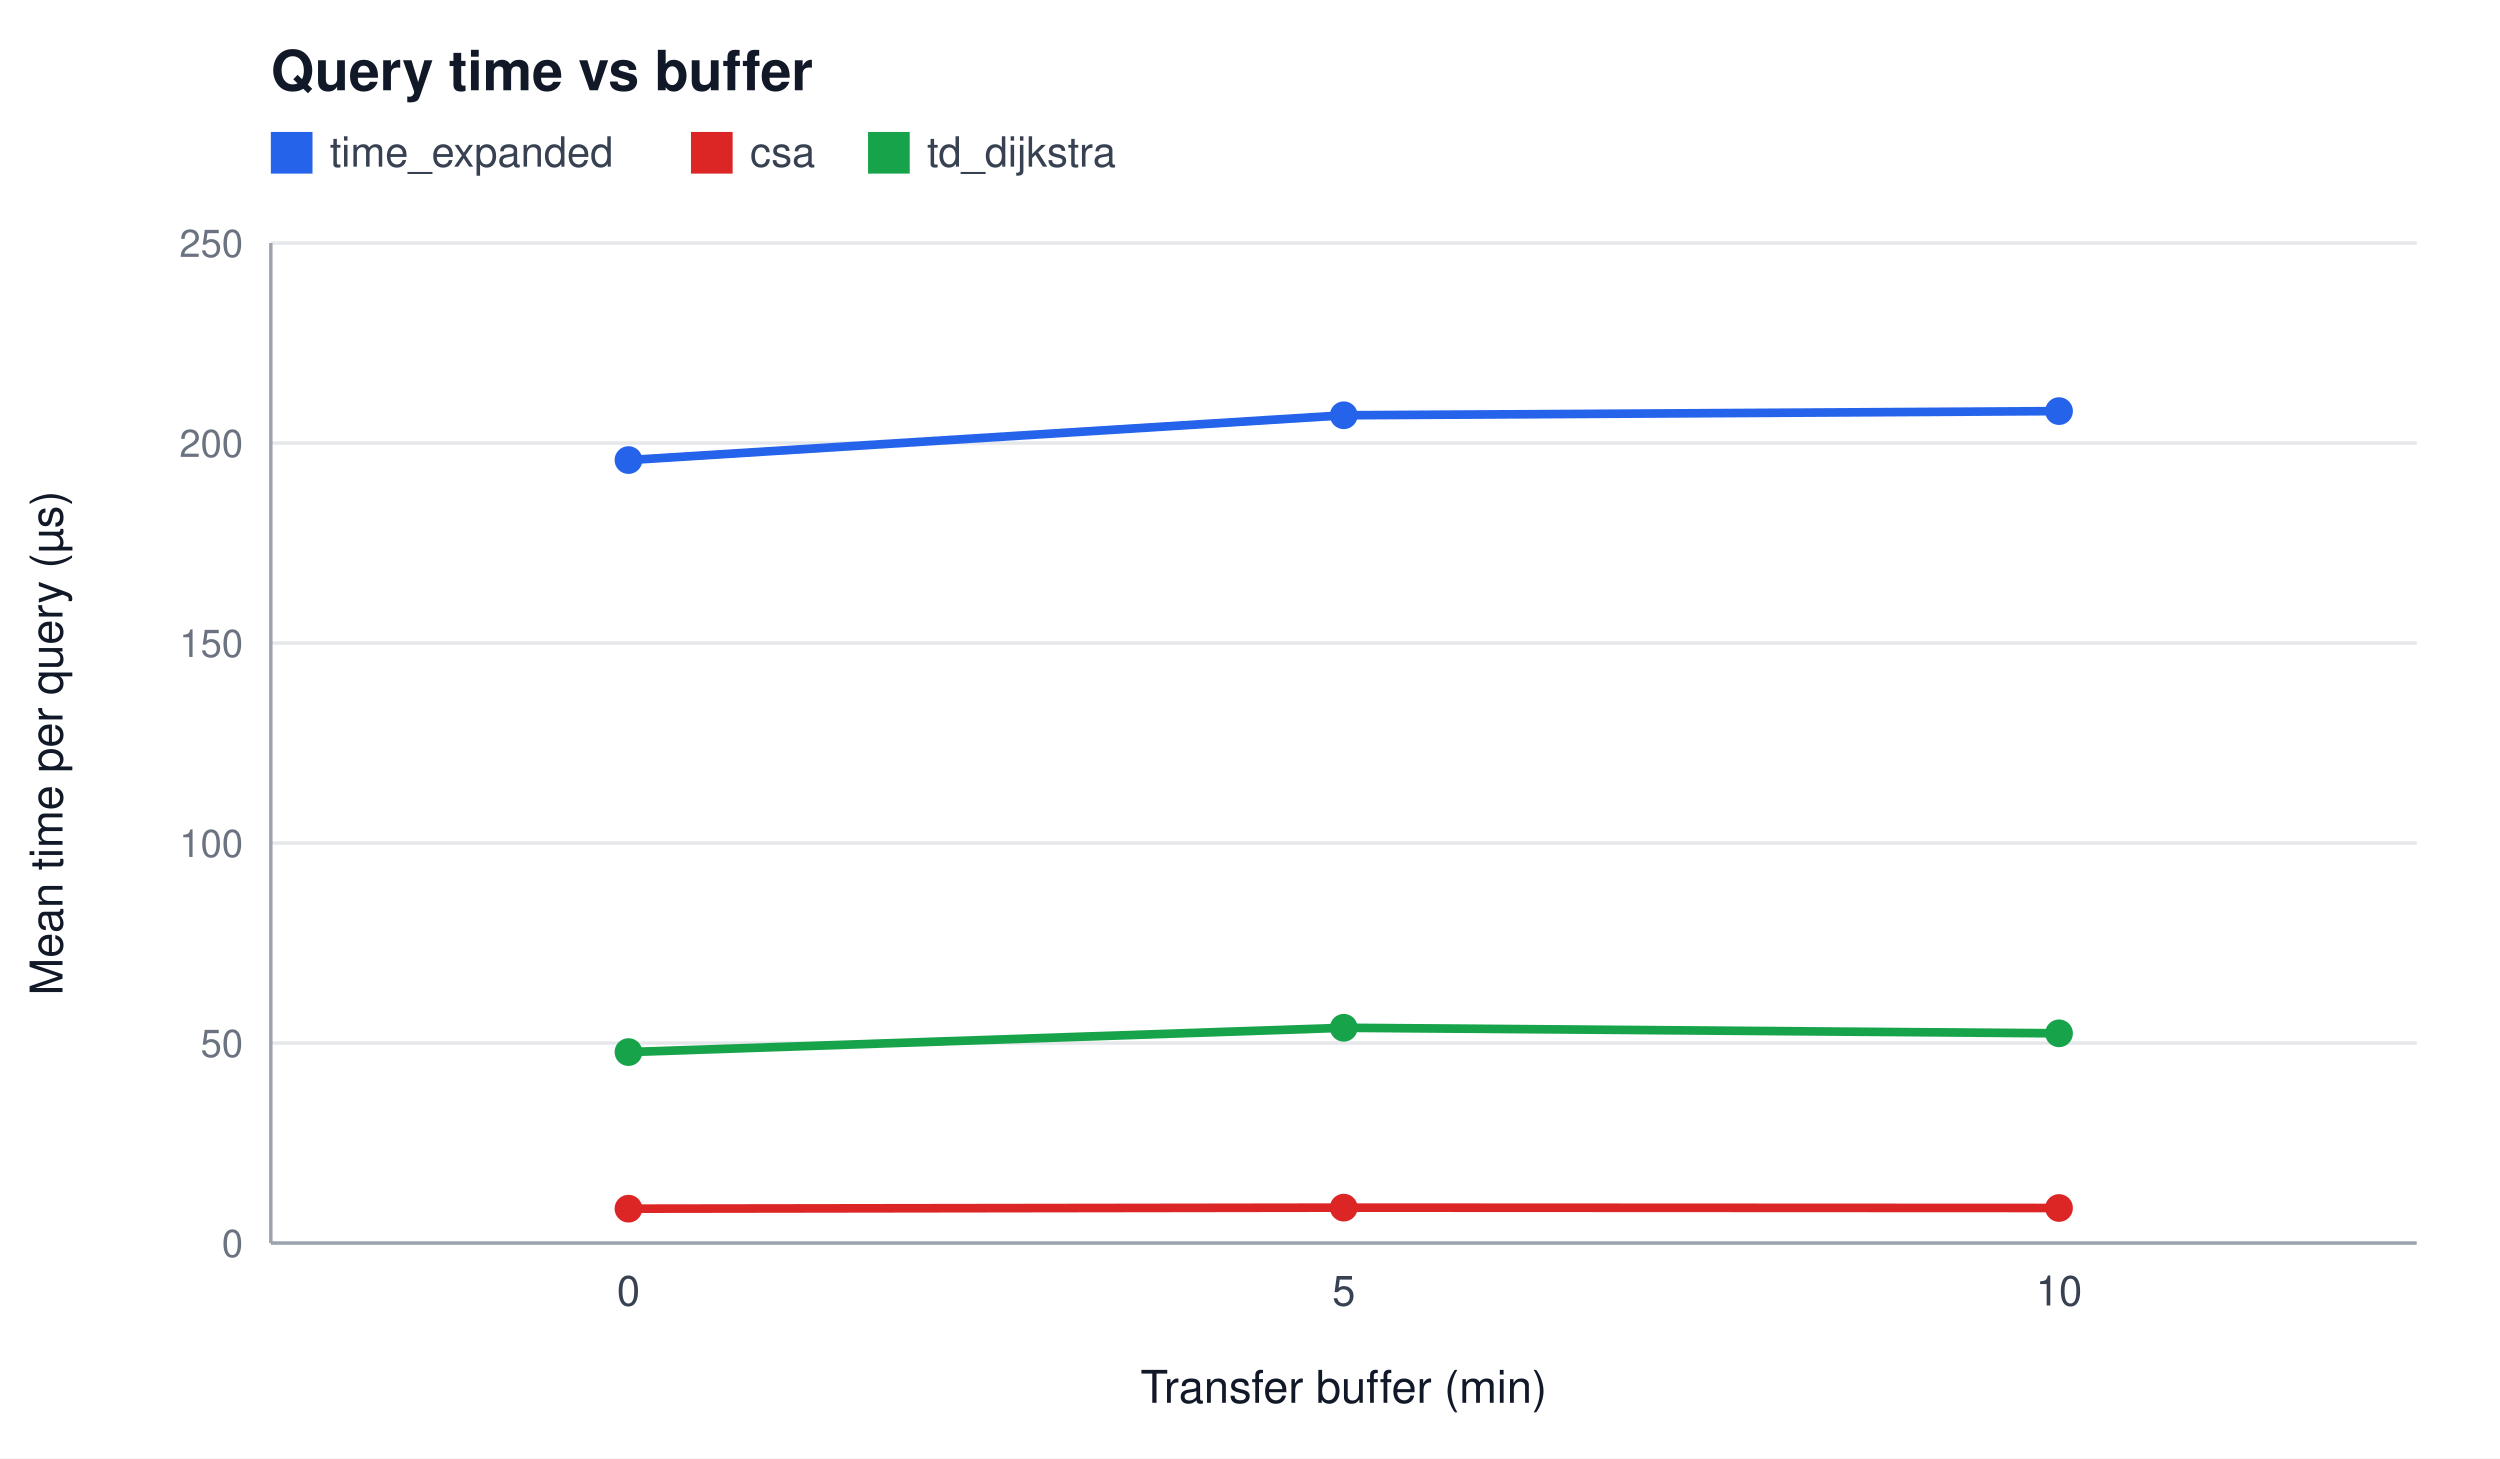
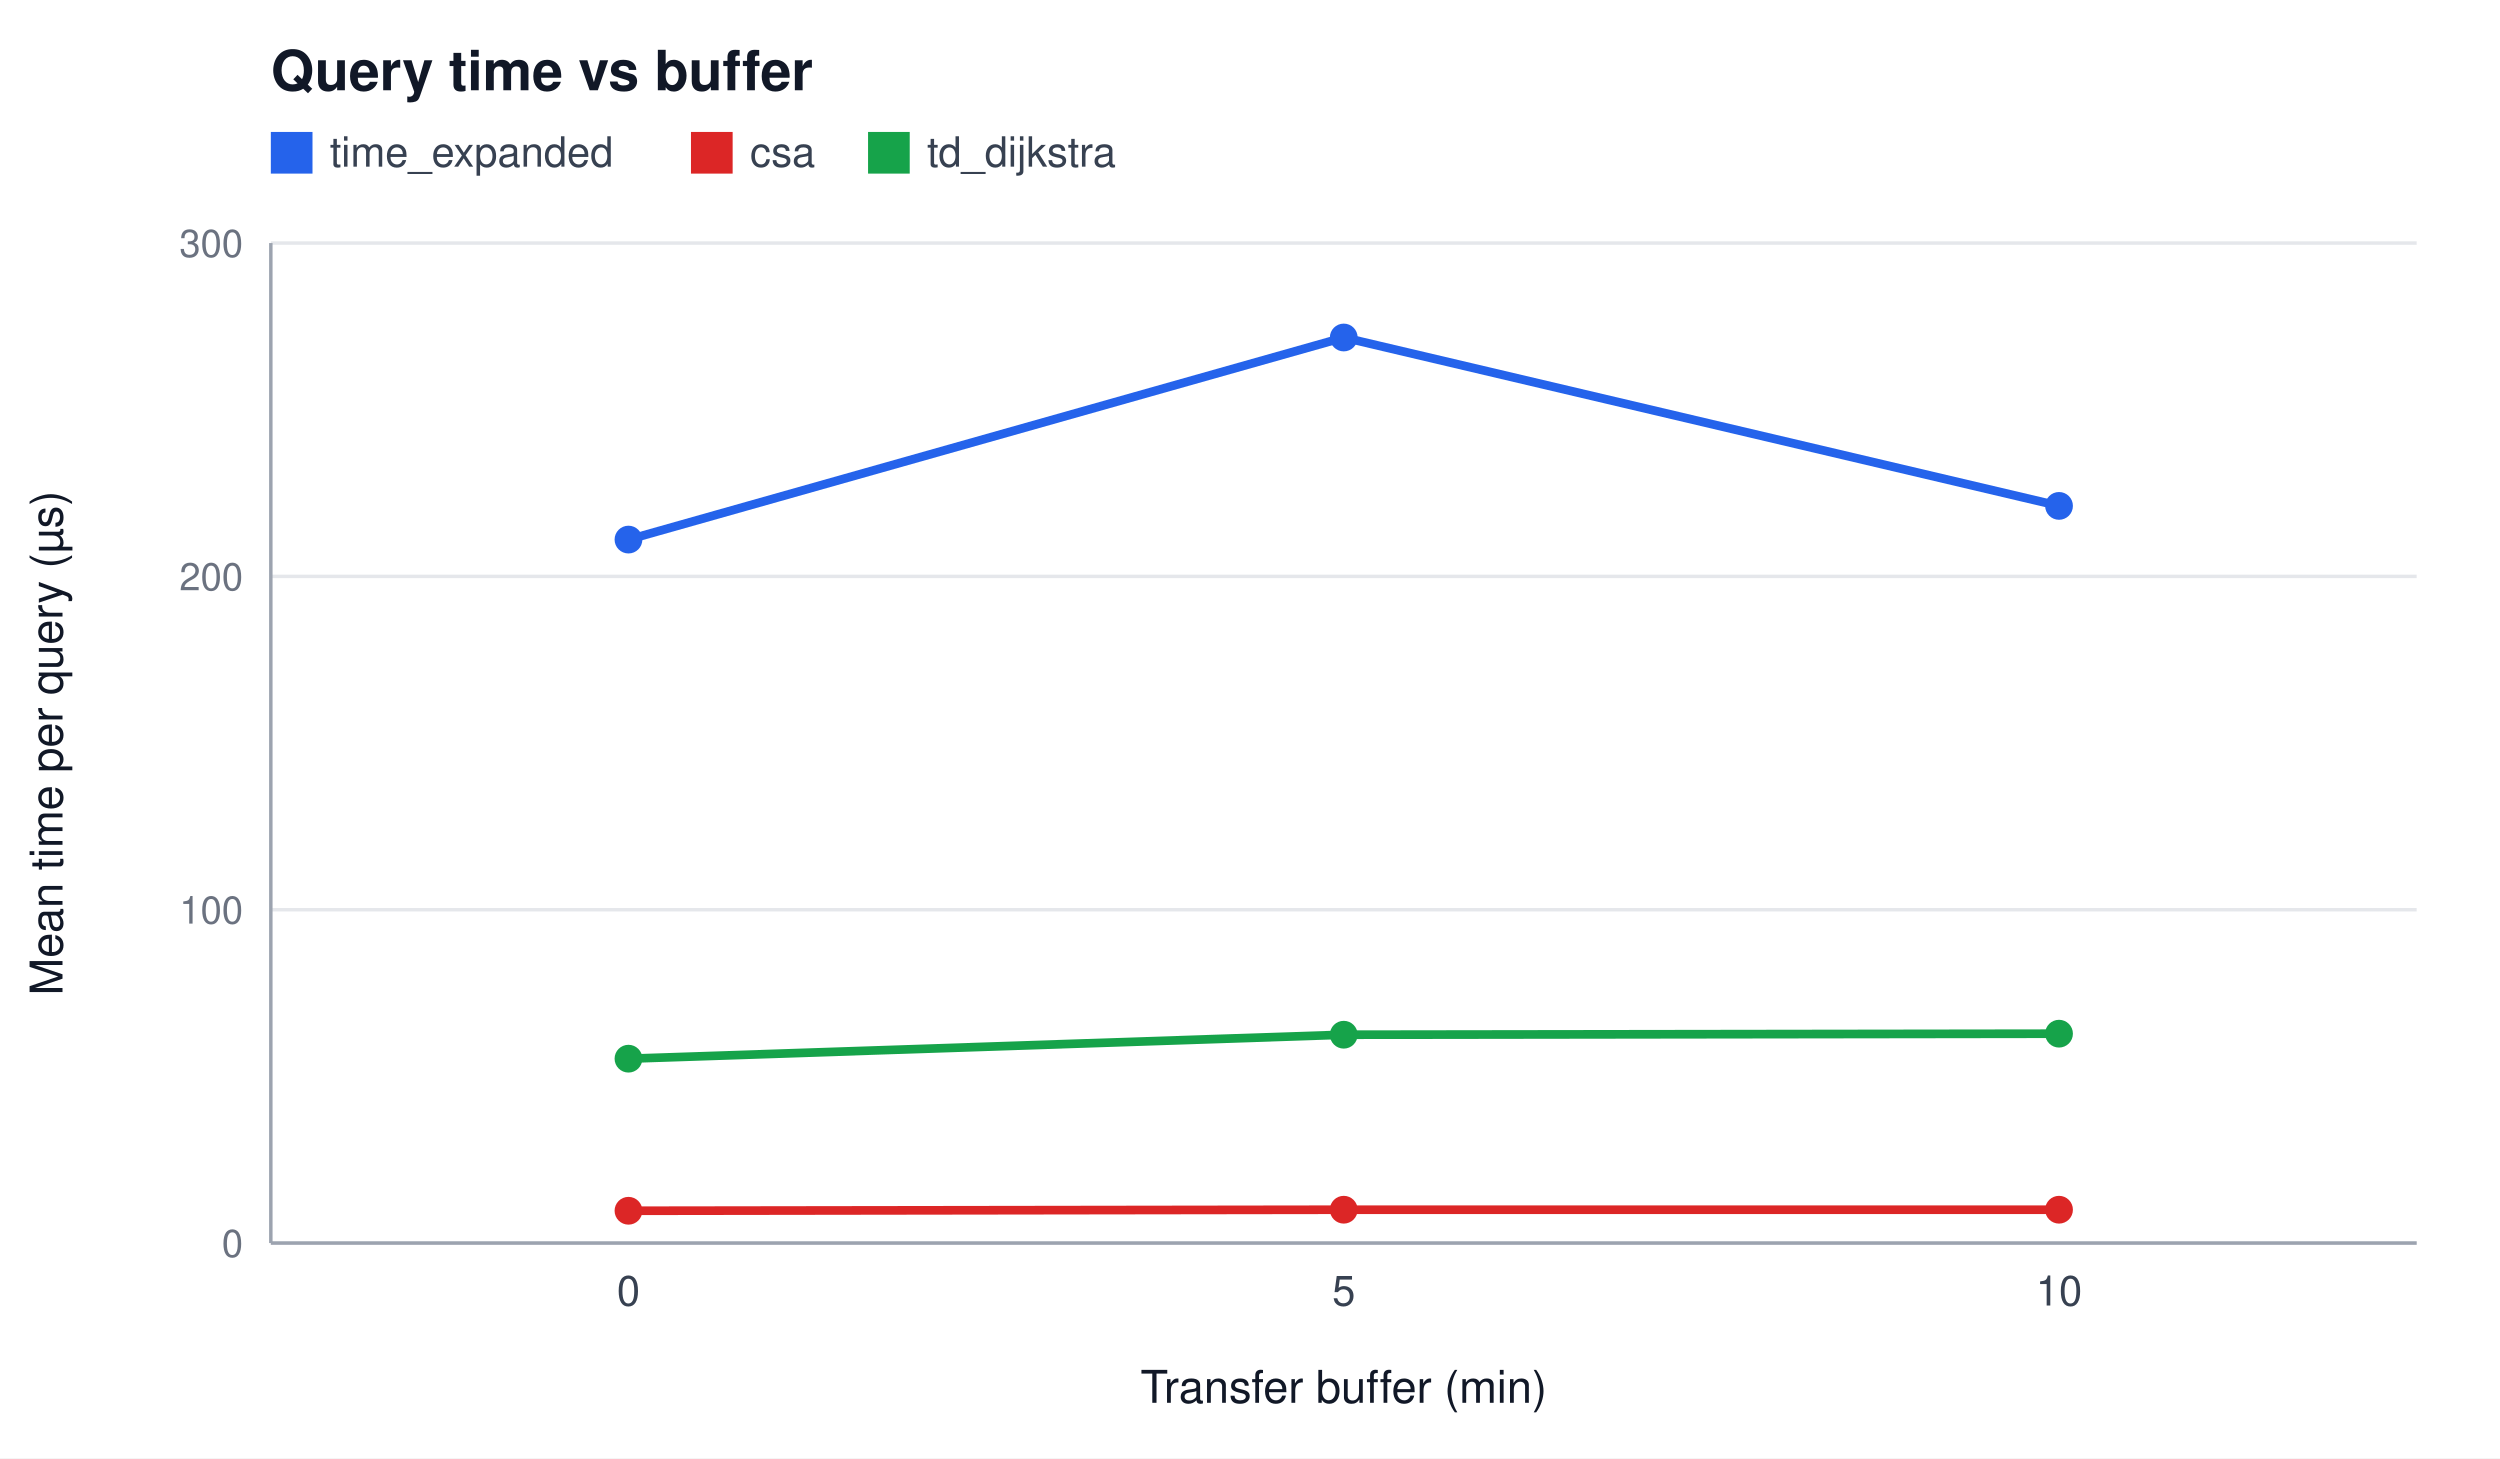
<svg xmlns="http://www.w3.org/2000/svg" width="720" height="420" viewBox="0 0 720 420" font-family="Helvetica, Arial, sans-serif">
  <rect width="100%" height="100%" fill="#ffffff" />
  <text x="78" y="26" font-size="16" font-weight="bold" fill="#111827">Query time vs buffer</text>
  <rect x="78.0" y="38" width="12" height="12" fill="#2563eb" />
  <text x="95.0" y="48" font-size="12" fill="#374151">time_expanded</text>
  <rect x="199.0" y="38" width="12" height="12" fill="#dc2626" />
  <text x="216.0" y="48" font-size="12" fill="#374151">csa</text>
  <rect x="250.0" y="38" width="12" height="12" fill="#16a34a" />
  <text x="267.0" y="48" font-size="12" fill="#374151">td_dijkstra</text>
  <line x1="78" x2="696" y1="358.0" y2="358.0" stroke="#e5e7eb" />
  <text x="70" y="362.0" text-anchor="end" font-size="11" fill="#6b7280">0</text>
-   <line x1="78" x2="696" y1="300.4" y2="300.4" stroke="#e5e7eb" />
-   <text x="70" y="304.4" text-anchor="end" font-size="11" fill="#6b7280">50</text>
-   <line x1="78" x2="696" y1="242.8" y2="242.8" stroke="#e5e7eb" />
-   <text x="70" y="246.8" text-anchor="end" font-size="11" fill="#6b7280">100</text>
-   <line x1="78" x2="696" y1="185.2" y2="185.2" stroke="#e5e7eb" />
-   <text x="70" y="189.2" text-anchor="end" font-size="11" fill="#6b7280">150</text>
-   <line x1="78" x2="696" y1="127.6" y2="127.6" stroke="#e5e7eb" />
-   <text x="70" y="131.6" text-anchor="end" font-size="11" fill="#6b7280">200</text>
+   <line x1="78" x2="696" y1="262.0" y2="262.0" stroke="#e5e7eb" />
+   <text x="70" y="266.0" text-anchor="end" font-size="11" fill="#6b7280">100</text>
+   <line x1="78" x2="696" y1="166.0" y2="166.0" stroke="#e5e7eb" />
+   <text x="70" y="170.0" text-anchor="end" font-size="11" fill="#6b7280">200</text>
  <line x1="78" x2="696" y1="70.0" y2="70.0" stroke="#e5e7eb" />
-   <text x="70" y="74.0" text-anchor="end" font-size="11" fill="#6b7280">250</text>
+   <text x="70" y="74.0" text-anchor="end" font-size="11" fill="#6b7280">300</text>
  <line x1="78" x2="78" y1="70" y2="358" stroke="#9ca3af" />
  <line x1="78" x2="696" y1="358" y2="358" stroke="#9ca3af" />
  <text x="181.0" y="376" text-anchor="middle" font-size="12" fill="#374151">0</text>
  <text x="387.0" y="376" text-anchor="middle" font-size="12" fill="#374151">5</text>
  <text x="593.0" y="376" text-anchor="middle" font-size="12" fill="#374151">10</text>
  <text x="387" y="404" text-anchor="middle" font-size="13" fill="#111827">Transfer buffer (min)</text>
  <text transform="translate(18,214) rotate(-90)" text-anchor="middle" font-size="13" fill="#111827">Mean time per query (µs)</text>
-   <path d="M181.0,132.5 L387.0,119.6 L593.0,118.4" fill="none" stroke="#2563eb" stroke-width="2.5" />
-   <circle cx="181.0" cy="132.5" r="4" fill="#2563eb" />
-   <circle cx="387.0" cy="119.6" r="4" fill="#2563eb" />
-   <circle cx="593.0" cy="118.4" r="4" fill="#2563eb" />
-   <path d="M181.0,348.1 L387.0,347.8 L593.0,347.9" fill="none" stroke="#dc2626" stroke-width="2.5" />
-   <circle cx="181.0" cy="348.1" r="4" fill="#dc2626" />
-   <circle cx="387.0" cy="347.8" r="4" fill="#dc2626" />
-   <circle cx="593.0" cy="347.9" r="4" fill="#dc2626" />
-   <path d="M181.0,303.0 L387.0,296.0 L593.0,297.6" fill="none" stroke="#16a34a" stroke-width="2.5" />
-   <circle cx="181.0" cy="303.0" r="4" fill="#16a34a" />
-   <circle cx="387.0" cy="296.0" r="4" fill="#16a34a" />
-   <circle cx="593.0" cy="297.6" r="4" fill="#16a34a" />
+   <path d="M181.0,155.4 L387.0,97.2 L593.0,145.7" fill="none" stroke="#2563eb" stroke-width="2.5" />
+   <circle cx="181.0" cy="155.4" r="4" fill="#2563eb" />
+   <circle cx="387.0" cy="97.2" r="4" fill="#2563eb" />
+   <circle cx="593.0" cy="145.7" r="4" fill="#2563eb" />
+   <path d="M181.0,348.7 L387.0,348.4 L593.0,348.4" fill="none" stroke="#dc2626" stroke-width="2.5" />
+   <circle cx="181.0" cy="348.7" r="4" fill="#dc2626" />
+   <circle cx="387.0" cy="348.4" r="4" fill="#dc2626" />
+   <circle cx="593.0" cy="348.4" r="4" fill="#dc2626" />
+   <path d="M181.0,304.9 L387.0,298.0 L593.0,297.7" fill="none" stroke="#16a34a" stroke-width="2.5" />
+   <circle cx="181.0" cy="304.9" r="4" fill="#16a34a" />
+   <circle cx="387.0" cy="298.0" r="4" fill="#16a34a" />
+   <circle cx="593.0" cy="297.7" r="4" fill="#16a34a" />
</svg>
